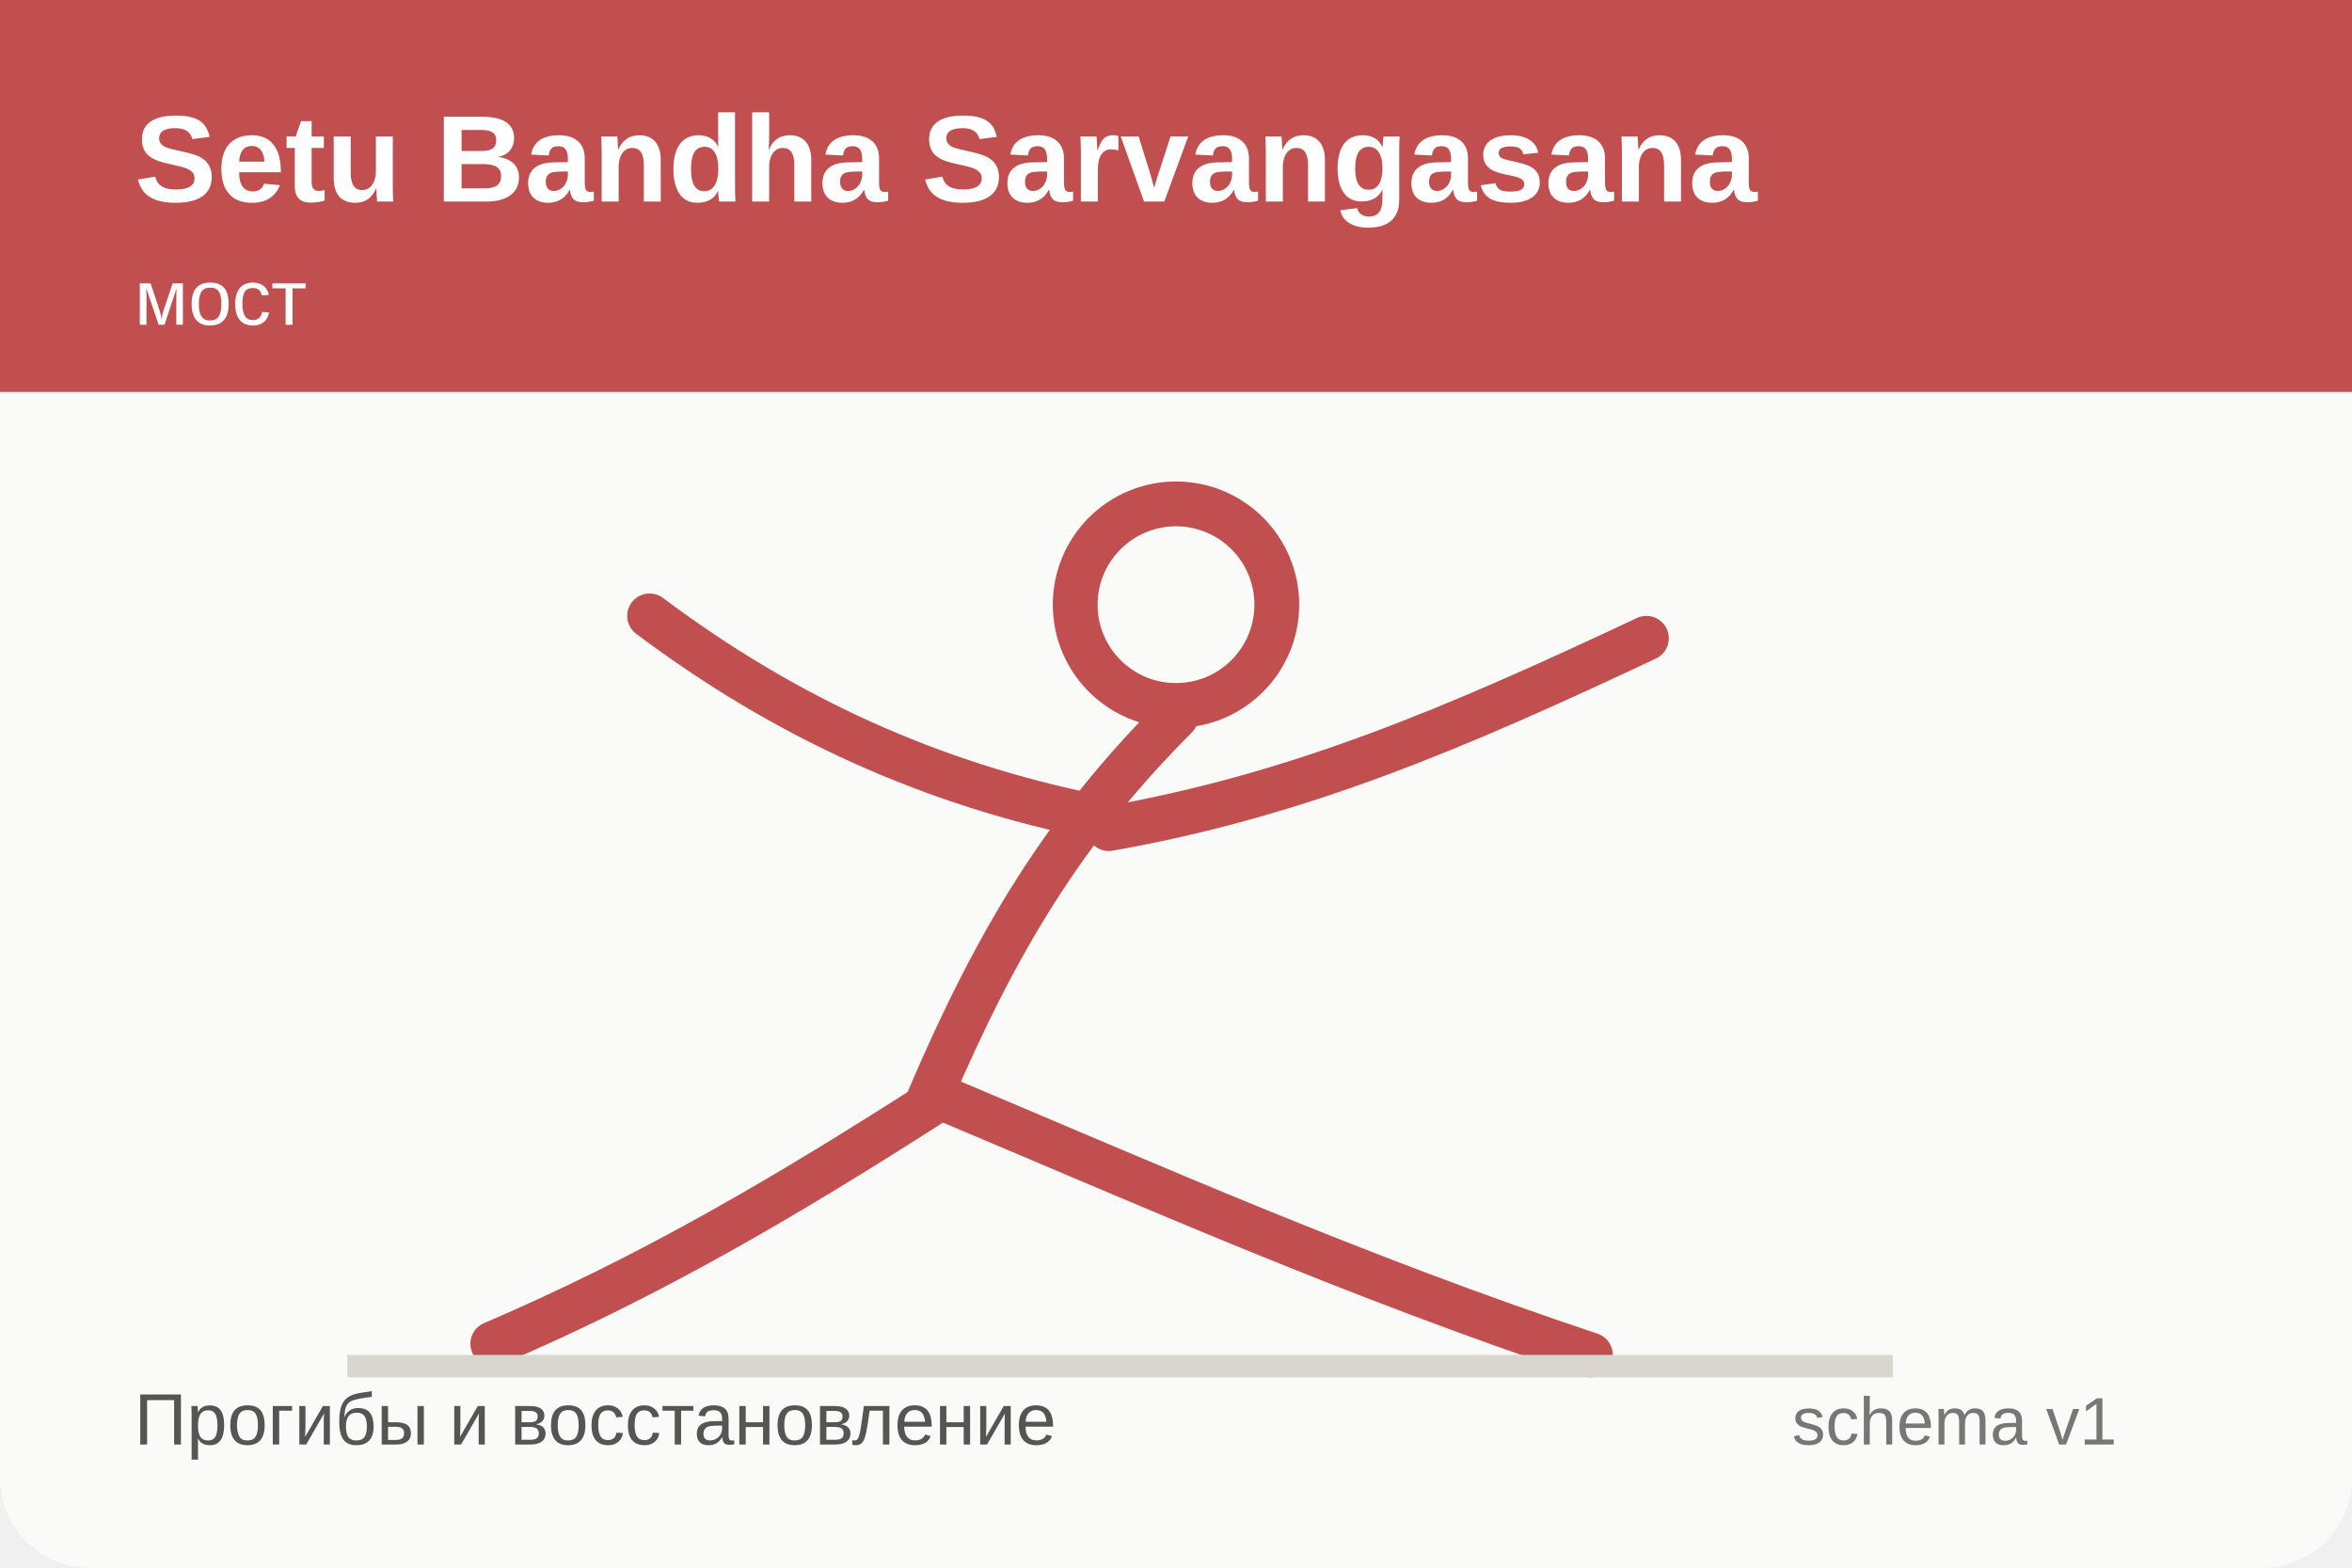
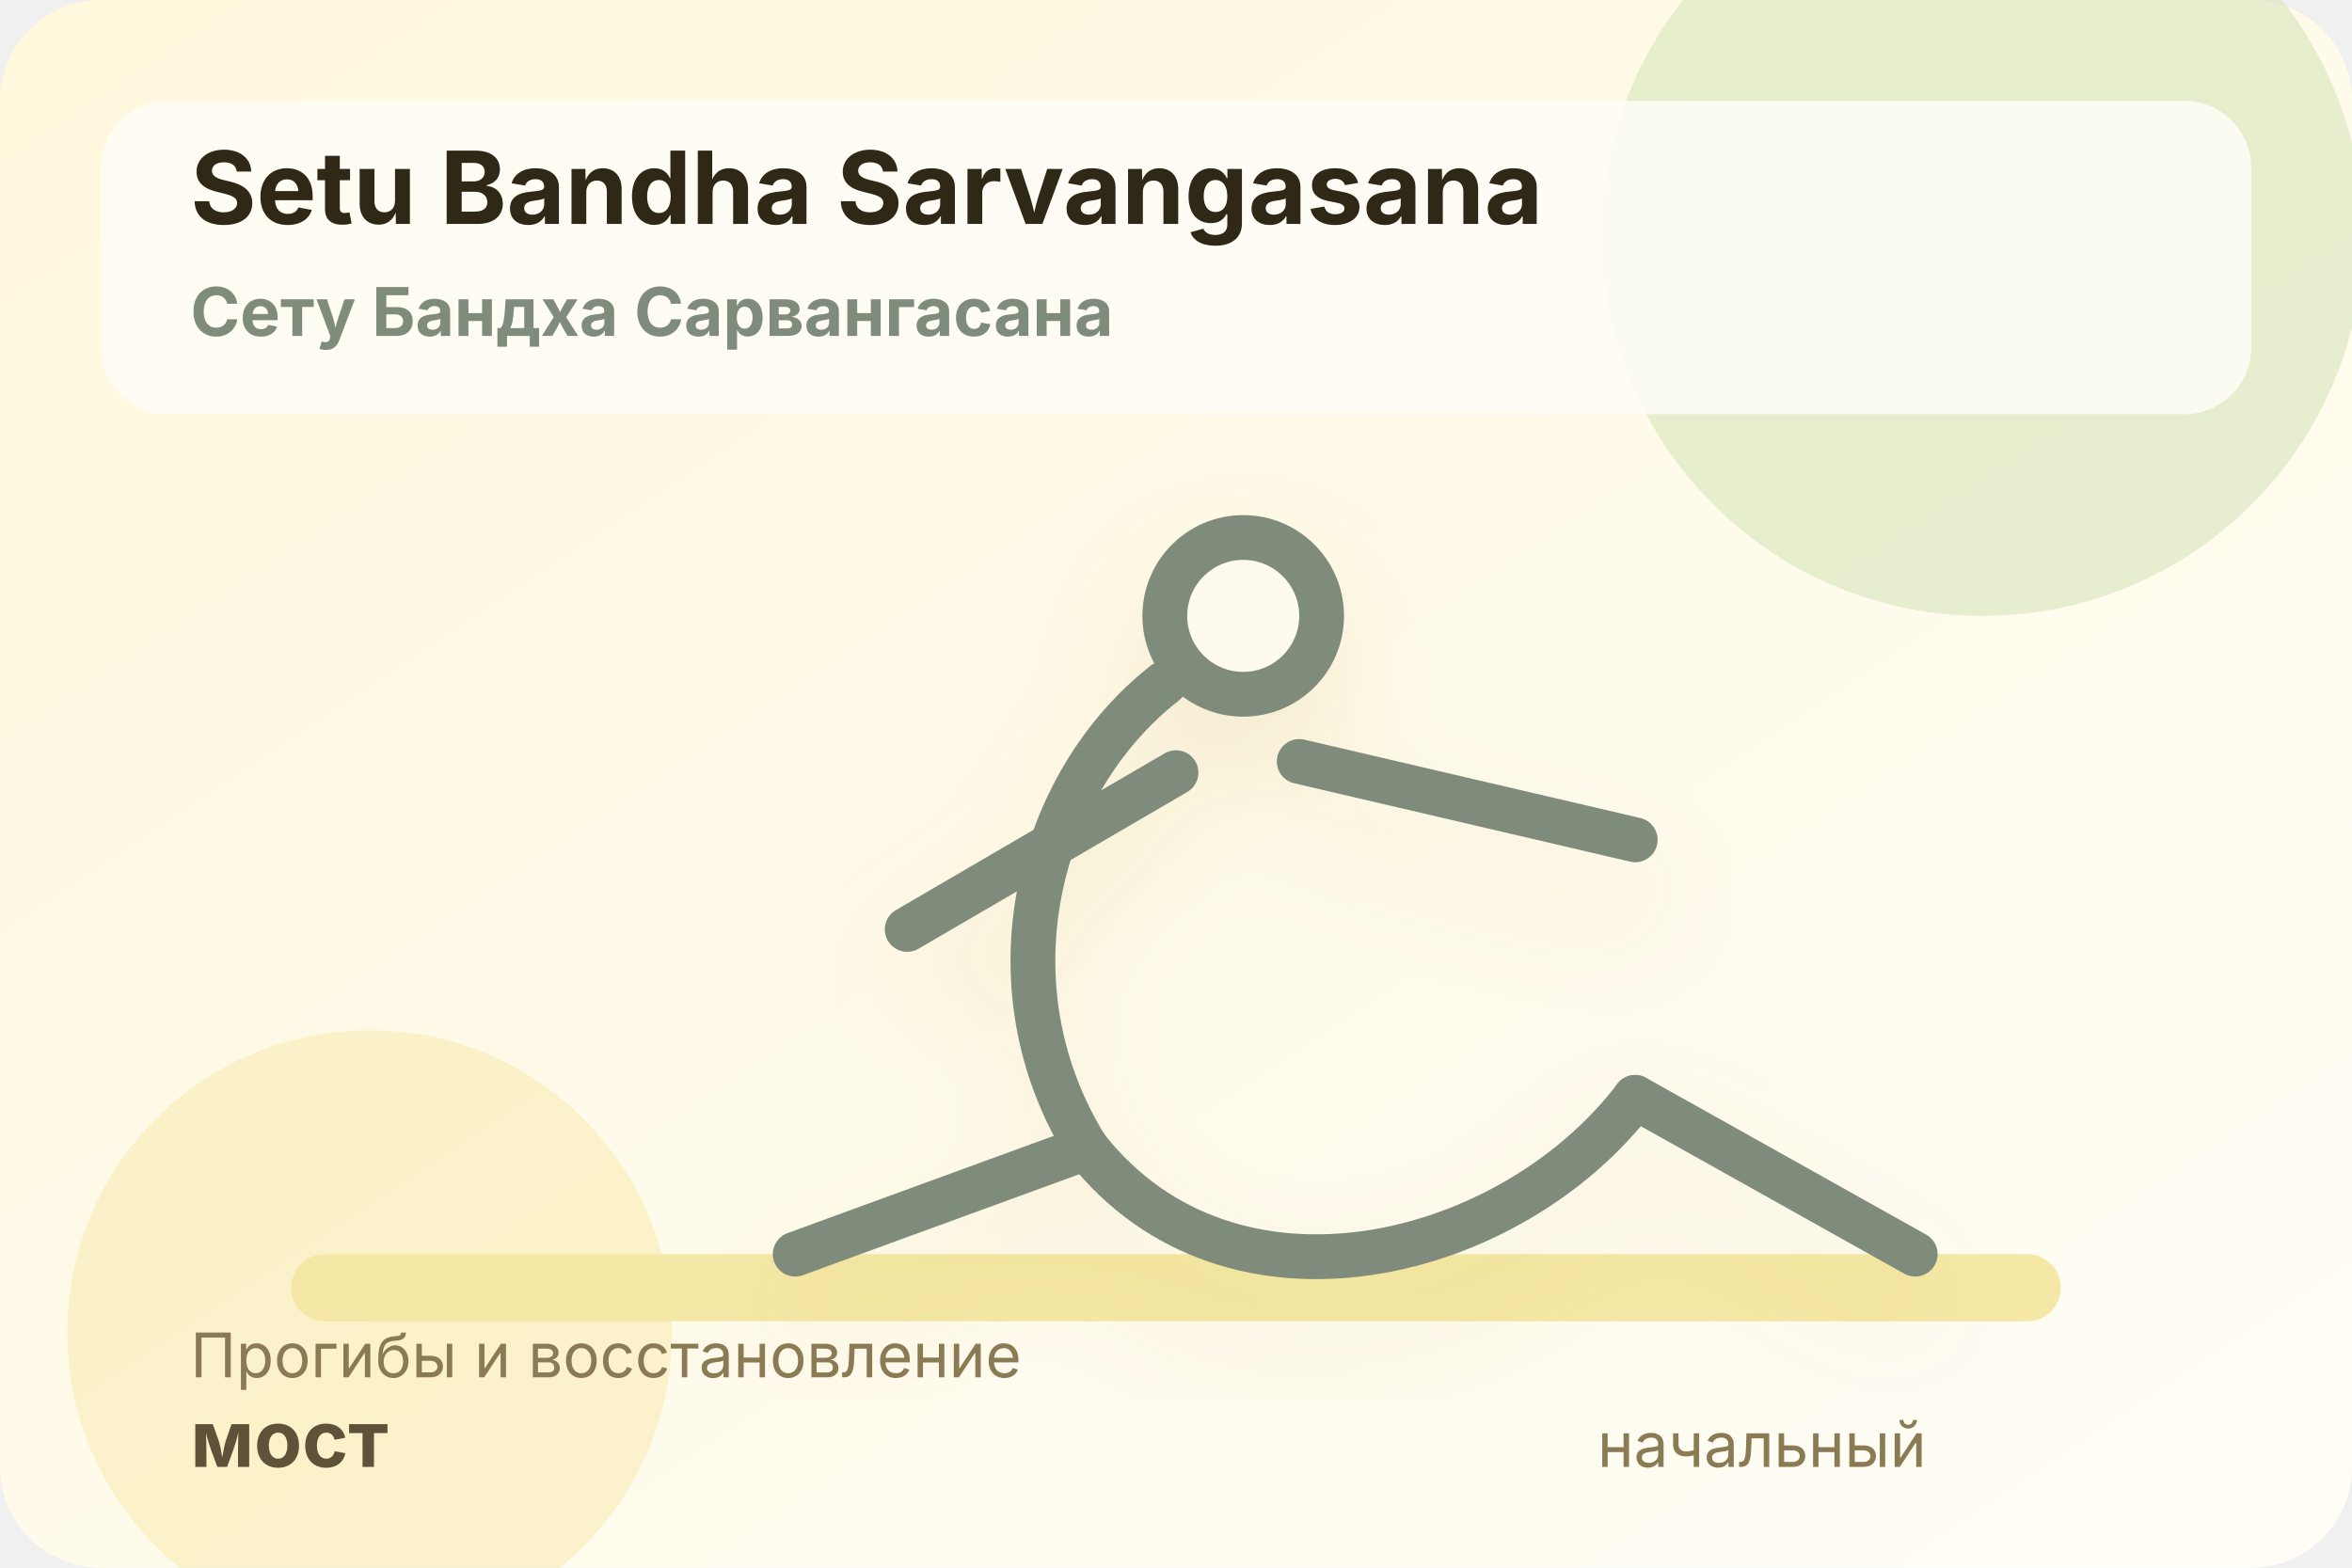
- <svg xmlns="http://www.w3.org/2000/svg" width="420" height="280" viewBox="0 0 420 280">
-   <rect width="420" height="280" rx="16" fill="#FAFAF8" />
-   <rect width="420" height="70" fill="#C24F4F" />
-   <text x="24" y="36" font-family="Arial" font-size="22" font-weight="700" fill="white">Setu Bandha Sarvangasana</text>
-   <text x="24" y="58" font-family="Arial" font-size="14" fill="white">мост</text>
-   <g stroke="#C24F4F" stroke-width="8" stroke-linecap="round" stroke-linejoin="round" fill="none">
-     <circle cx="210" cy="108" r="18" />
-     <path d="M210 128 C190 148 178 168 166 196" />
-     <path d="M196 146 C166 140 140 128 116 110" />
-     <path d="M198 148 C232 142 260 130 294 114" />
-     <path d="M168 196 C140 214 116 228 88 240" />
-     <path d="M168 196 C206 212 242 228 284 242" />
+ <svg xmlns="http://www.w3.org/2000/svg" width="420" height="280" viewBox="0 0 420 280" role="img" aria-label="Setu Bandha Sarvangasana">
+   <defs>
+     <linearGradient id="bg" x1="0" y1="0" x2="1" y2="1">
+       <stop offset="0" stop-color="#fff8dc" />
+       <stop offset="1" stop-color="#fffdf7" />
+     </linearGradient>
+     <filter id="soft" x="-20%" y="-20%" width="140%" height="140%">
+       <feDropShadow dx="0" dy="10" stdDeviation="10" flood-color="#a57a24" flood-opacity="0.12" />
+     </filter>
+   </defs>
+   <rect width="420" height="280" rx="18" fill="url(#bg)" />
+   <circle cx="354" cy="42" r="68" fill="#d7e6bd" opacity="0.62" />
+   <circle cx="66" cy="238" r="54" fill="#f7e7a8" opacity="0.48" />
+   <rect x="52" y="224" width="316" height="12" rx="6" fill="#f5e8a6" />
+   <g filter="url(#soft)">
+     <g stroke="#7f8c7b" stroke-width="8" stroke-linecap="round" stroke-linejoin="round" fill="none">
+       <circle cx="222" cy="110" r="14" fill="#fffaf0" />
+       <path d="M208 122 C185 140 176 176 194 205 C220 238 270 225 292 196" />
+       <path d="M194 205 L142 224" />
+       <path d="M292 196 L342 224" />
+       <path d="M210 138 L162 166" />
+       <path d="M232 136 L292 150" />
+     </g>
  </g>
-   <line x1="62" y1="244" x2="338" y2="244" stroke="#D9D6CF" stroke-width="4" />
-   <text x="24" y="258" font-family="Arial" font-size="13" fill="#555">Прогибы и восстановление</text>
-   <text x="320" y="258" font-family="Arial" font-size="12" fill="#777">schema v1</text>
+   <rect x="18" y="18" width="384" height="56" rx="12" fill="#fffdf7" opacity="0.88" />
+   <text x="34" y="40" font-family="Inter, Arial, sans-serif" font-size="18" font-weight="700" fill="#302816">Setu Bandha Sarvangasana</text>
+   <text x="34" y="60" font-family="Inter, Arial, sans-serif" font-size="12" font-weight="700" fill="#7f8c7b">Сету Бандха Сарвангасана</text>
+   <text x="34" y="262" font-family="Inter, Arial, sans-serif" font-size="14" font-weight="700" fill="#5f5239">мост</text>
+   <text x="344" y="262" text-anchor="end" font-family="Inter, Arial, sans-serif" font-size="11" fill="#8b7b55">начальный</text>
+   <text x="34" y="246" font-family="Inter, Arial, sans-serif" font-size="11" fill="#8b7b55">Прогибы и восстановление</text>
</svg>
